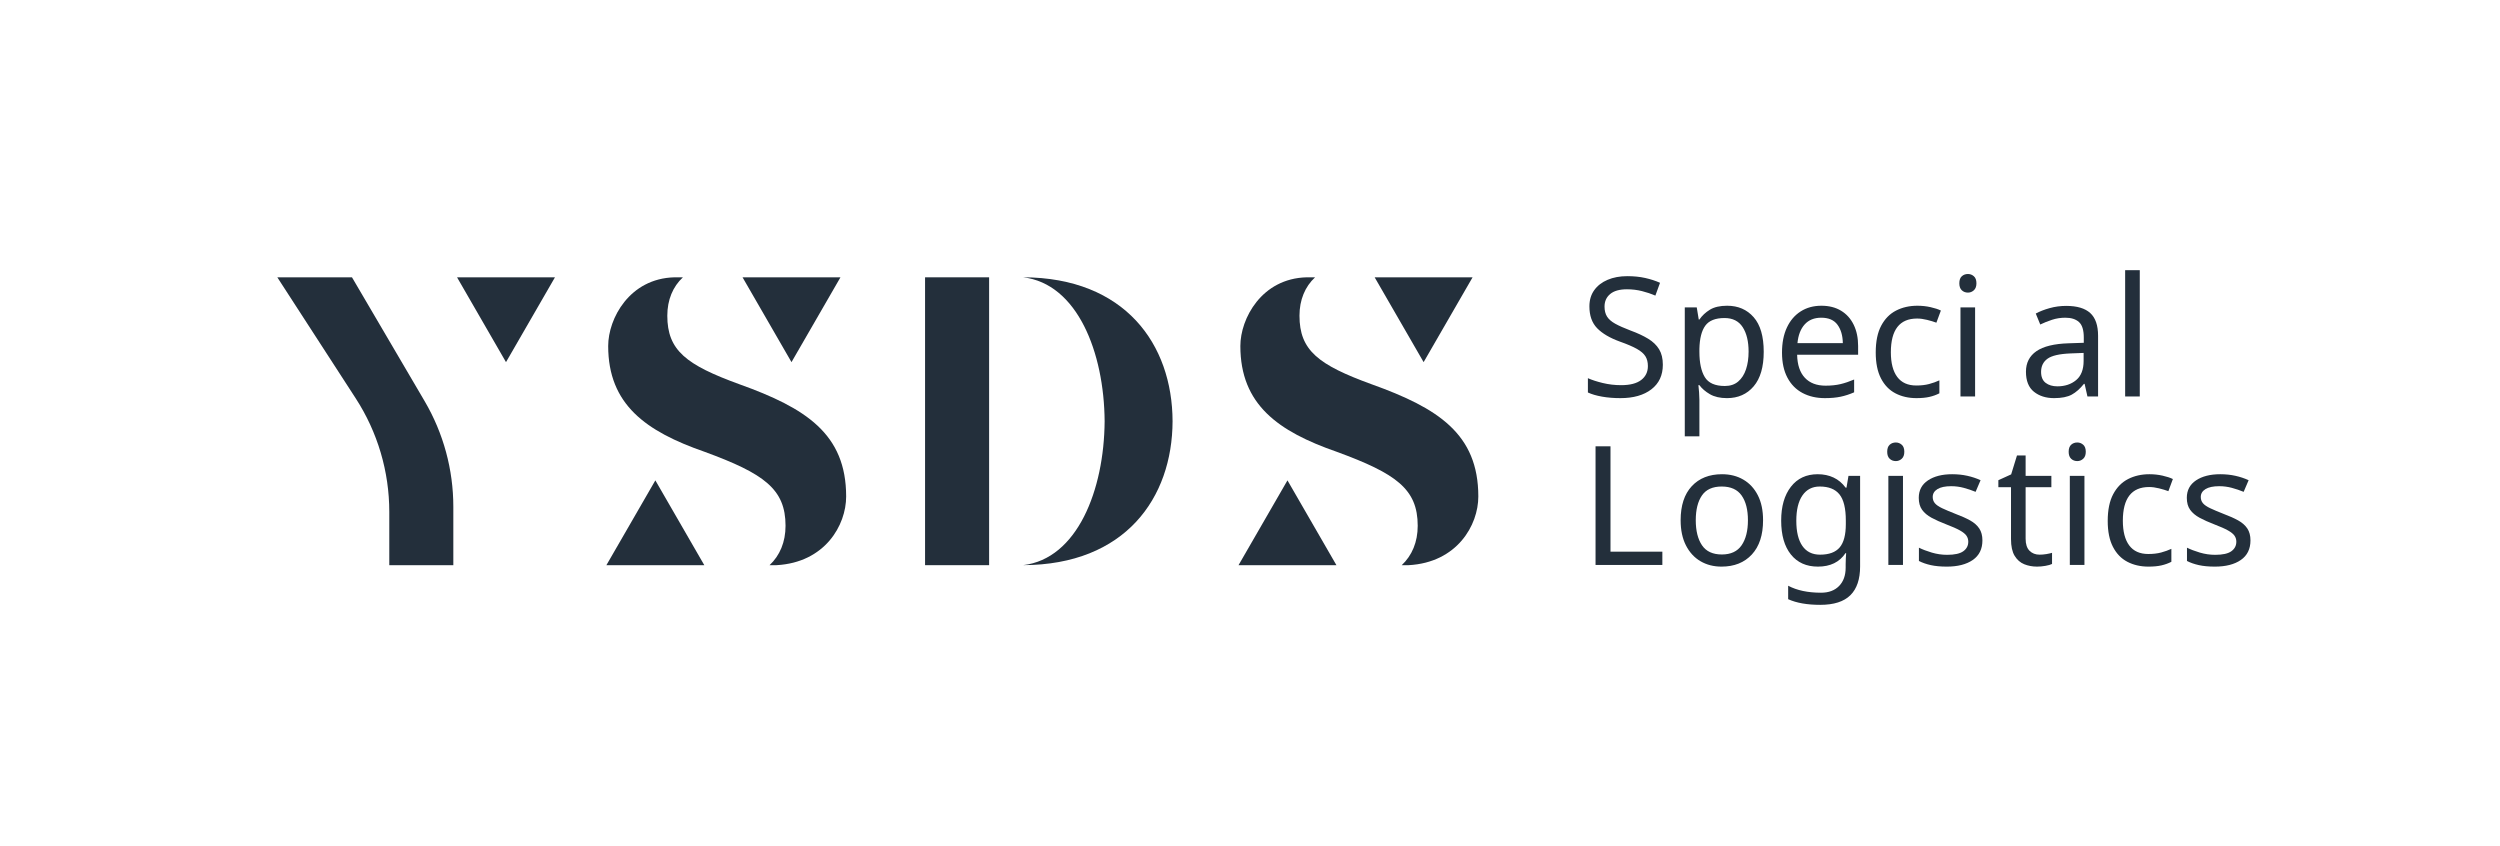
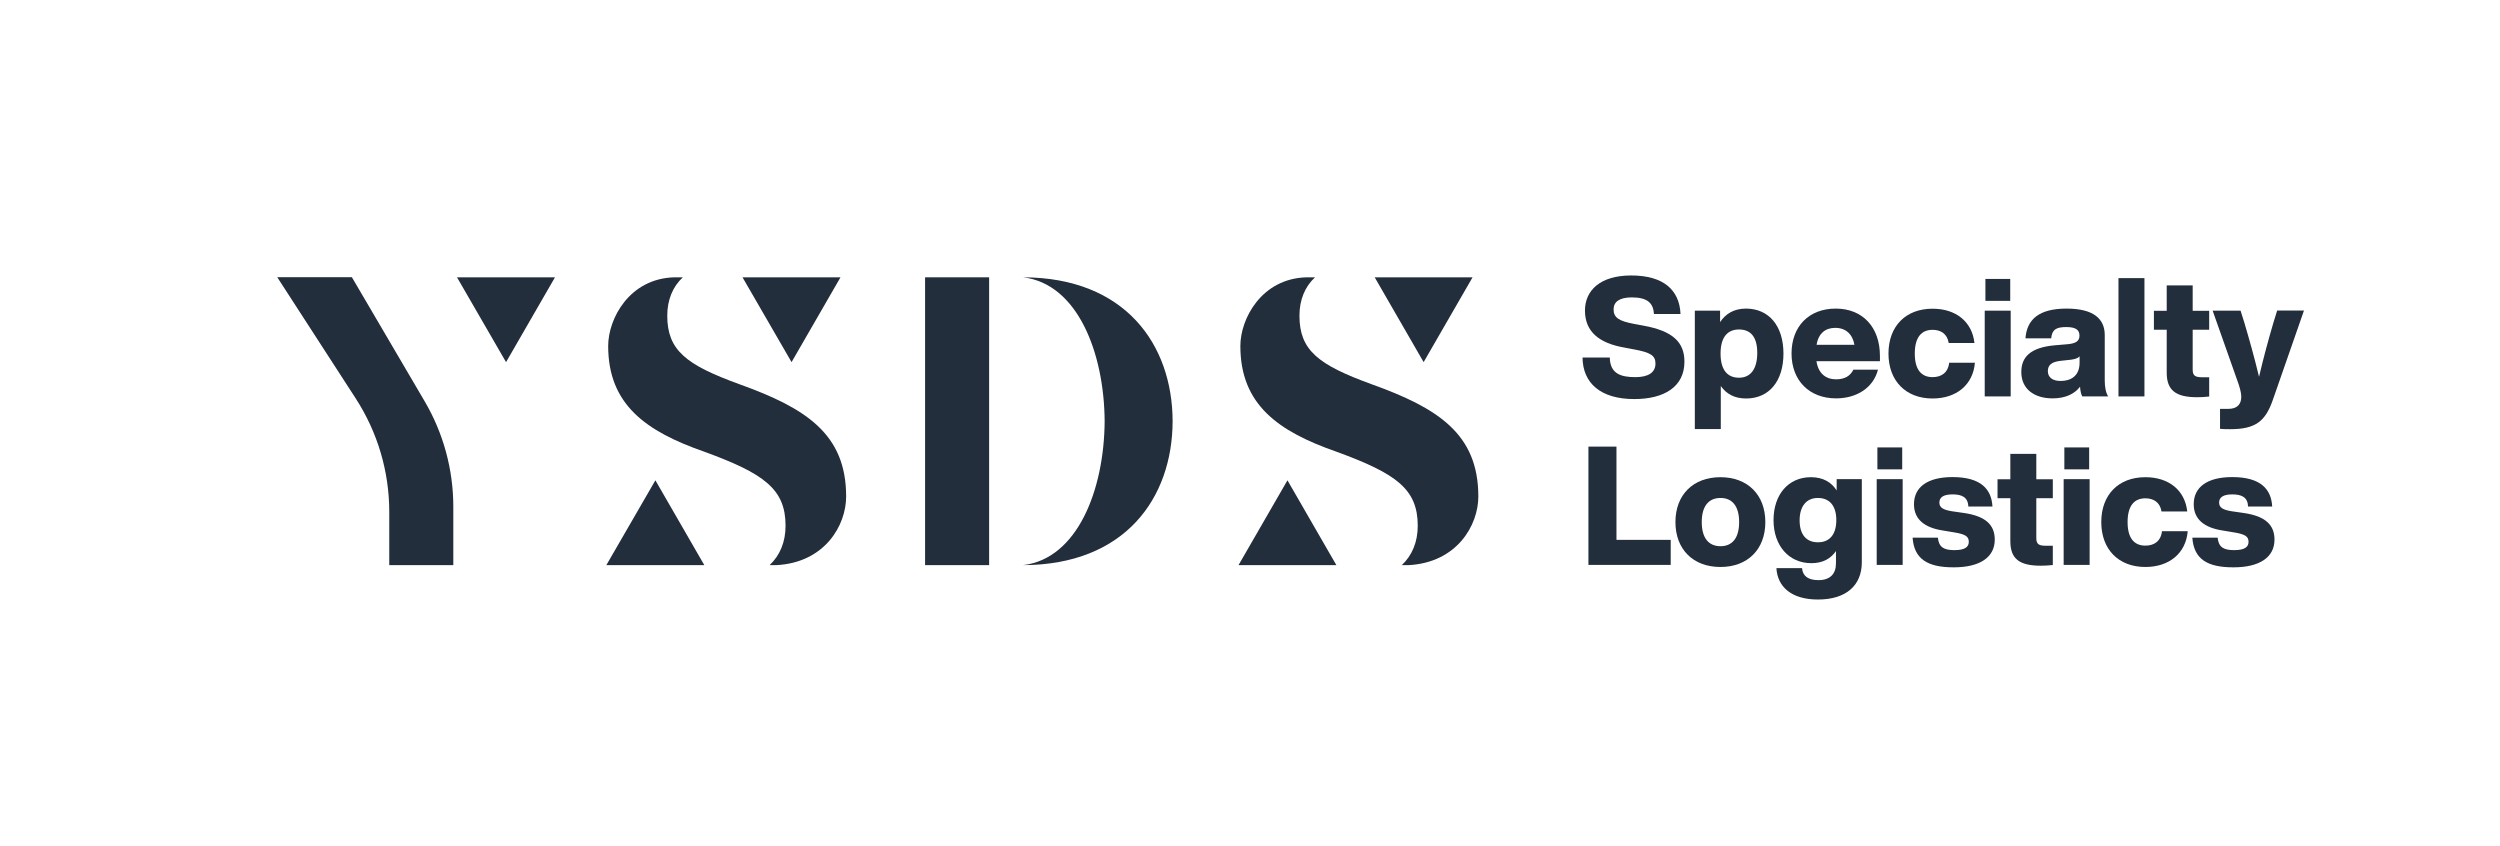
- <svg xmlns="http://www.w3.org/2000/svg" id="Layer_1" data-name="Layer 1" viewBox="0 0 2166.31 732.48">
-   <defs>
-     <style>.cls-1,.cls-2{fill:#232f3b;}.cls-2{font-size:144px;font-family:HelveticaNowDisplay-XBd, Helvetica Now Display;}.cls-3{letter-spacing:0em;}.cls-4{letter-spacing:-0.01em;}.cls-5{letter-spacing:-0.01em;}</style>
-   </defs>
-   <path class="cls-1" d="M240.3,240.3l67.94,104.88a180.85,180.85,0,0,1,29.09,98.35v46.21h55.49V439.18A180.78,180.78,0,0,0,368,347.68L305,240.3Z" />
-   <rect class="cls-1" x="801.59" y="240.3" width="55.5" height="249.44" />
-   <polygon class="cls-1" points="438.46 313.8 480.89 240.3 396.04 240.3 438.46 313.8" />
-   <path class="cls-1" d="M1016.06,365c-.2-66.53-41.11-124.45-129.55-124.72,47,5.5,70.27,65.05,70.68,124.72-.41,59.68-23.72,119.23-70.68,124.72C975,489.48,1015.86,431.55,1016.06,365Z" />
-   <path class="cls-1" d="M733.21,430.23c0-54.24-34.87-76.62-92.55-97.29-46.06-16.78-62.42-29.27-62.42-59.4,0-13.71,4.84-25.21,13.52-33.24h-7.35c-38.95,1-57.4,35.78-57.4,59.5,0,50.79,32.72,74,83.51,91.69,51.66,18.94,70.17,32.29,70.17,64.14,0,14.08-4.94,25.74-13.84,34.11h6C714.89,487.43,733.21,455.1,733.21,430.23Z" />
-   <polygon class="cls-1" points="567.88 416.25 525.45 489.75 610.3 489.75 567.88 416.25" />
-   <polygon class="cls-1" points="685.85 313.8 728.28 240.3 643.43 240.3 685.85 313.8" />
-   <path class="cls-1" d="M1281,430.23c0-54.24-34.87-76.62-92.55-97.29-46.07-16.78-62.42-29.27-62.42-59.4,0-13.71,4.84-25.21,13.51-33.24h-7.34c-39,1-57.4,35.78-57.4,59.5,0,50.79,32.71,74,83.51,91.69,51.66,18.94,70.17,32.29,70.17,64.14,0,14.08-4.94,25.74-13.84,34.11h6C1262.63,487.43,1281,455.1,1281,430.23Z" />
-   <polygon class="cls-1" points="1115.62 416.25 1073.2 489.75 1158.05 489.75 1115.62 416.25" />
-   <polygon class="cls-1" points="1233.6 313.8 1276.03 240.3 1191.17 240.3 1233.6 313.8" />
-   <text class="cls-2" transform="translate(1368.61 343.55)">Speci<tspan class="cls-3" x="380.3" y="0">a</tspan>
-     <tspan x="460.65" y="0">l</tspan>
-     <tspan class="cls-4" x="0" y="146">L</tspan>
-     <tspan x="79.78" y="146">ogi</tspan>
-     <tspan class="cls-5" x="286.7" y="146">s</tspan>
-     <tspan x="360.72" y="146">tics</tspan>
-   </text>
+ <svg xmlns="http://www.w3.org/2000/svg" version="1.1" id="Layer_2" x="0px" y="0px" viewBox="0 0 2166.3 732.5" style="enable-background:new 0 0 2166.3 732.5;" xml:space="preserve">
+   <style type="text/css">
+ 	.st0{fill:#222E3B;}
+ </style>
+   <path class="st0" d="M240.3,240.3l67.9,104.9c19,29.3,29.1,63.4,29.1,98.3v46.2h55.5v-50.6c0-32.2-8.6-63.8-24.9-91.5l-63-107.4  H240.3z" />
+   <g>
+     <rect x="801.6" y="240.3" class="st0" width="55.5" height="249.4" />
+   </g>
+   <polygon class="st0" points="438.5,313.8 480.9,240.3 396,240.3 " />
+   <path class="st0" d="M1016.1,365c-0.2-66.5-41.1-124.5-129.6-124.7c47,5.5,70.3,65,70.7,124.7c-0.4,59.7-23.7,119.2-70.7,124.7  C975,489.5,1015.9,431.5,1016.1,365z" />
+   <g>
+     <path class="st0" d="M733.2,430.2c0-54.2-34.9-76.6-92.6-97.3c-46.1-16.8-62.4-29.3-62.4-59.4c0-13.7,4.8-25.2,13.5-33.2h-7.3   c-39,1-57.4,35.8-57.4,59.5c0,50.8,32.7,74,83.5,91.7c51.7,18.9,70.2,32.3,70.2,64.1c0,14.1-4.9,25.7-13.8,34.1h6   C714.9,487.4,733.2,455.1,733.2,430.2z" />
+   </g>
+   <polygon class="st0" points="567.9,416.2 525.4,489.7 610.3,489.7 " />
+   <polygon class="st0" points="685.9,313.8 728.3,240.3 643.4,240.3 " />
+   <g>
+     <path class="st0" d="M1281,430.2c0-54.2-34.9-76.6-92.6-97.3c-46.1-16.8-62.4-29.3-62.4-59.4c0-13.7,4.8-25.2,13.5-33.2h-7.3   c-39,1-57.4,35.8-57.4,59.5c0,50.8,32.7,74,83.5,91.7c51.7,18.9,70.2,32.3,70.2,64.1c0,14.1-4.9,25.7-13.8,34.1h6   C1262.6,487.4,1281,455.1,1281,430.2z" />
+   </g>
+   <polygon class="st0" points="1115.6,416.2 1073.2,489.7 1158,489.7 " />
+   <polygon class="st0" points="1233.6,313.8 1276,240.3 1191.2,240.3 " />
+   <g>
+     <path class="st0" d="M1371.3,309.8h23.6c0.3,14,9.5,17,22.2,17c11.5,0,17.4-4.2,17.4-11.8c0-6.9-4.3-9.6-18.4-12.2l-8.4-1.6   c-21.6-3.7-34.3-13.5-34.3-32.1c0-17.4,13.2-30.4,40-30.4c27.9,0,41.9,12.4,42.8,33.4h-23c-0.6-9.5-5.6-14.4-19.3-14.4   c-10.7,0-15.7,3.9-15.7,10.4c0,7.2,4.8,10.1,17.4,12.5l8.6,1.6c24.6,4.5,35.4,13.8,35.4,31.2c0,21.6-17.3,32.4-43.5,32.4   C1387,345.8,1371.5,332,1371.3,309.8z" />
+     <path class="st0" d="M1545.4,306.4c0,23.6-12.2,38.9-32.4,38.9c-10.1,0-17.1-4-21.9-10.8v37.3h-22.5V269.2h21.9v9.9   c4.8-7.2,12-11.7,22.5-11.7C1533.2,267.5,1545.4,282.8,1545.4,306.4z M1522.7,305.8c0-14.1-5.9-20.3-15.8-20.3   c-10.1,0-16,6.8-16,20.9c0,14.1,5.9,20.9,16,20.9C1516.8,327.3,1522.7,319.9,1522.7,305.8z" />
+     <path class="st0" d="M1629,313h-55c1.6,10.7,8.2,15.7,17,15.7c7.5,0,12.4-3,15-8.4h21.3c-4,15.7-18.4,24.9-36.3,24.9   c-23,0-38.6-15.3-38.6-38.9c0-23.5,15.1-38.9,38.3-38.9s38.3,16,38.3,41V313z M1574.1,298.8h32.8c-1.6-9.2-7.5-14.7-16.6-14.7   C1582.2,284.1,1575.8,288.4,1574.1,298.8z" />
+     <path class="st0" d="M1636.4,306.4c0-23.6,14.8-38.9,38.2-38.9c20.4,0,34.3,11.4,36.3,29.7h-22.3c-1.3-7.9-6.8-11.4-14-11.4   c-9.5,0-15.4,6.3-15.4,20.6s6,20.4,15.4,20.4c7.5,0,13.4-3.7,14.4-12.5h22.3c-1.6,19.2-16.1,31-36.7,31   C1651.4,345.3,1636.4,330,1636.4,306.4z" />
+     <path class="st0" d="M1719.8,269.2h22.5v74.3h-22.5V269.2z M1720.4,241.7h21.5v19h-21.5V241.7z" />
+     <path class="st0" d="M1804.3,343.5c-1-1.9-1.7-5-1.9-8.4c-4.8,6.3-12.8,10.1-23.8,10.1c-15.6,0-27.1-7.9-27.1-22.8   c0-12.8,7.6-21.3,29.1-23.2l11.7-1c6.3-0.7,9.6-2.6,9.6-7.3c0-4.5-2.4-7.5-11.4-7.5c-8.8,0-12.4,2.2-13.1,9.8h-22.3   c1.2-16.4,11.7-25.8,35.6-25.8c23.3,0,33.1,8.8,33.1,22.9v39.5c0,5.5,1,10.8,3,13.7H1804.3z M1802,314.3v-5.5   c-1.6,1.7-4,2.4-7.5,2.9l-9.2,1c-7.6,0.9-10.8,3.7-10.8,8.9s3.9,8.5,10.9,8.5C1794.1,330.2,1802,326,1802,314.3z" />
+     <path class="st0" d="M1835.7,241h22.5v102.5h-22.5V241z" />
+     <path class="st0" d="M1900,285.7v34.7c0,5.5,2.7,6.5,8.5,6.5h5.8v16.7c-3.5,0.4-7.1,0.6-10.4,0.6c-18.6,0-26.4-6-26.4-21.3v-37.2   h-11.1v-16.4h11.1v-22h22.5v22h14.3v16.4H1900z" />
+     <path class="st0" d="M1996.4,269.2l-26.9,77.2c-6.5,18.7-15,25.5-37,25.5c-4.3,0-6.5-0.1-8.8-0.3v-17.3h7.2   c8.4,0,11.2-4.8,11.2-10.4c0-4.2-1.7-9.5-3.5-14.4l-21.3-60.3h24.2l3.3,10.5c4.3,14.5,8.6,29.8,12.7,46.8   c4-17.1,8.2-32.3,12.4-46.7l3.3-10.7H1996.4z" />
+     <path class="st0" d="M1447.7,467.8v21.7h-71.3V387h24.3v80.8H1447.7z" />
+     <path class="st0" d="M1451.8,452.4c0-23.6,15.3-38.9,39-38.9c23.6,0,38.9,15.3,38.9,38.9s-15.3,38.9-38.9,38.9   C1467.1,491.3,1451.8,476,1451.8,452.4z M1507,452.4c0-14.1-6.2-20.9-16.1-20.9c-10.1,0-16.3,6.8-16.3,20.9   c0,14.1,6.2,20.9,16.3,20.9C1500.8,473.3,1507,466.5,1507,452.4z" />
+     <path class="st0" d="M1613.3,415.2v72c0,20-13.5,32.3-38,32.3c-23.2,0-35.1-11.2-36-27.2h22.2c0.6,6.9,5.3,10.4,14.3,10.4   c10.1,0,15.1-5.5,15.1-14.5v-10.7c-4.5,6.5-11.2,10.5-21.3,10.5c-19.7,0-32.8-15.4-32.8-37.3c0-22,12.7-37.2,32.4-37.2   c10.7,0,17.9,4.5,22.3,11.5v-9.8H1613.3z M1591.2,450.7c0-12.5-5.9-19.2-16-19.2c-9.9,0-15.8,7.2-15.8,19.4c0,12.4,5.9,19,15.8,19   C1585.3,470,1591.2,463.2,1591.2,450.7z" />
+     <path class="st0" d="M1626.2,415.2h22.5v74.3h-22.5V415.2z M1626.8,387.7h21.5v19h-21.5V387.7z" />
+     <path class="st0" d="M1657.3,465.9h21.9c0.9,8.1,4.9,10.8,14.3,10.8c9.1,0,12.5-2.7,12.5-7.2s-2.7-6.6-12.8-8.2l-9.6-1.6   c-15.7-2.4-25.1-9.5-25.1-22.8c0-14.8,11.7-23.5,33.4-23.5c25.1,0,33.8,10.9,34.6,25.5h-20.9c-0.3-8.1-5.6-10.5-13.7-10.5   s-11.4,2.7-11.4,7.1c0,4.5,3.6,6.3,10.8,7.5l11.1,1.6c17.6,2.7,26.1,9.8,26.1,23c0,15.4-13.1,24-35.4,24   C1670.3,491.7,1658.6,484.4,1657.3,465.9z" />
+     <path class="st0" d="M1764.5,431.7v34.7c0,5.5,2.7,6.5,8.5,6.5h5.8v16.7c-3.5,0.4-7.1,0.6-10.4,0.6c-18.6,0-26.4-6-26.4-21.3v-37.2   h-11.1v-16.4h11.1v-22h22.5v22h14.3v16.4H1764.5z" />
+     <path class="st0" d="M1788.2,415.2h22.5v74.3h-22.5V415.2z M1788.8,387.7h21.5v19h-21.5V387.7z" />
+     <path class="st0" d="M1820.8,452.4c0-23.6,14.8-38.9,38.2-38.9c20.4,0,34.3,11.4,36.3,29.7h-22.3c-1.3-7.9-6.8-11.4-14-11.4   c-9.5,0-15.4,6.3-15.4,20.6s6,20.4,15.4,20.4c7.5,0,13.4-3.7,14.4-12.5h22.3c-1.6,19.2-16.1,31-36.7,31   C1835.7,491.3,1820.8,476,1820.8,452.4z" />
+     <path class="st0" d="M1899.7,465.9h21.9c0.9,8.1,4.9,10.8,14.3,10.8c9.1,0,12.5-2.7,12.5-7.2s-2.7-6.6-12.8-8.2l-9.6-1.6   c-15.7-2.4-25.1-9.5-25.1-22.8c0-14.8,11.7-23.5,33.4-23.5c25.1,0,33.8,10.9,34.6,25.5h-20.9c-0.3-8.1-5.6-10.5-13.7-10.5   s-11.4,2.7-11.4,7.1c0,4.5,3.6,6.3,10.8,7.5l11.1,1.6c17.6,2.7,26.1,9.8,26.1,23c0,15.4-13.1,24-35.4,24   C1912.6,491.7,1901,484.4,1899.7,465.9z" />
+   </g>
</svg>
